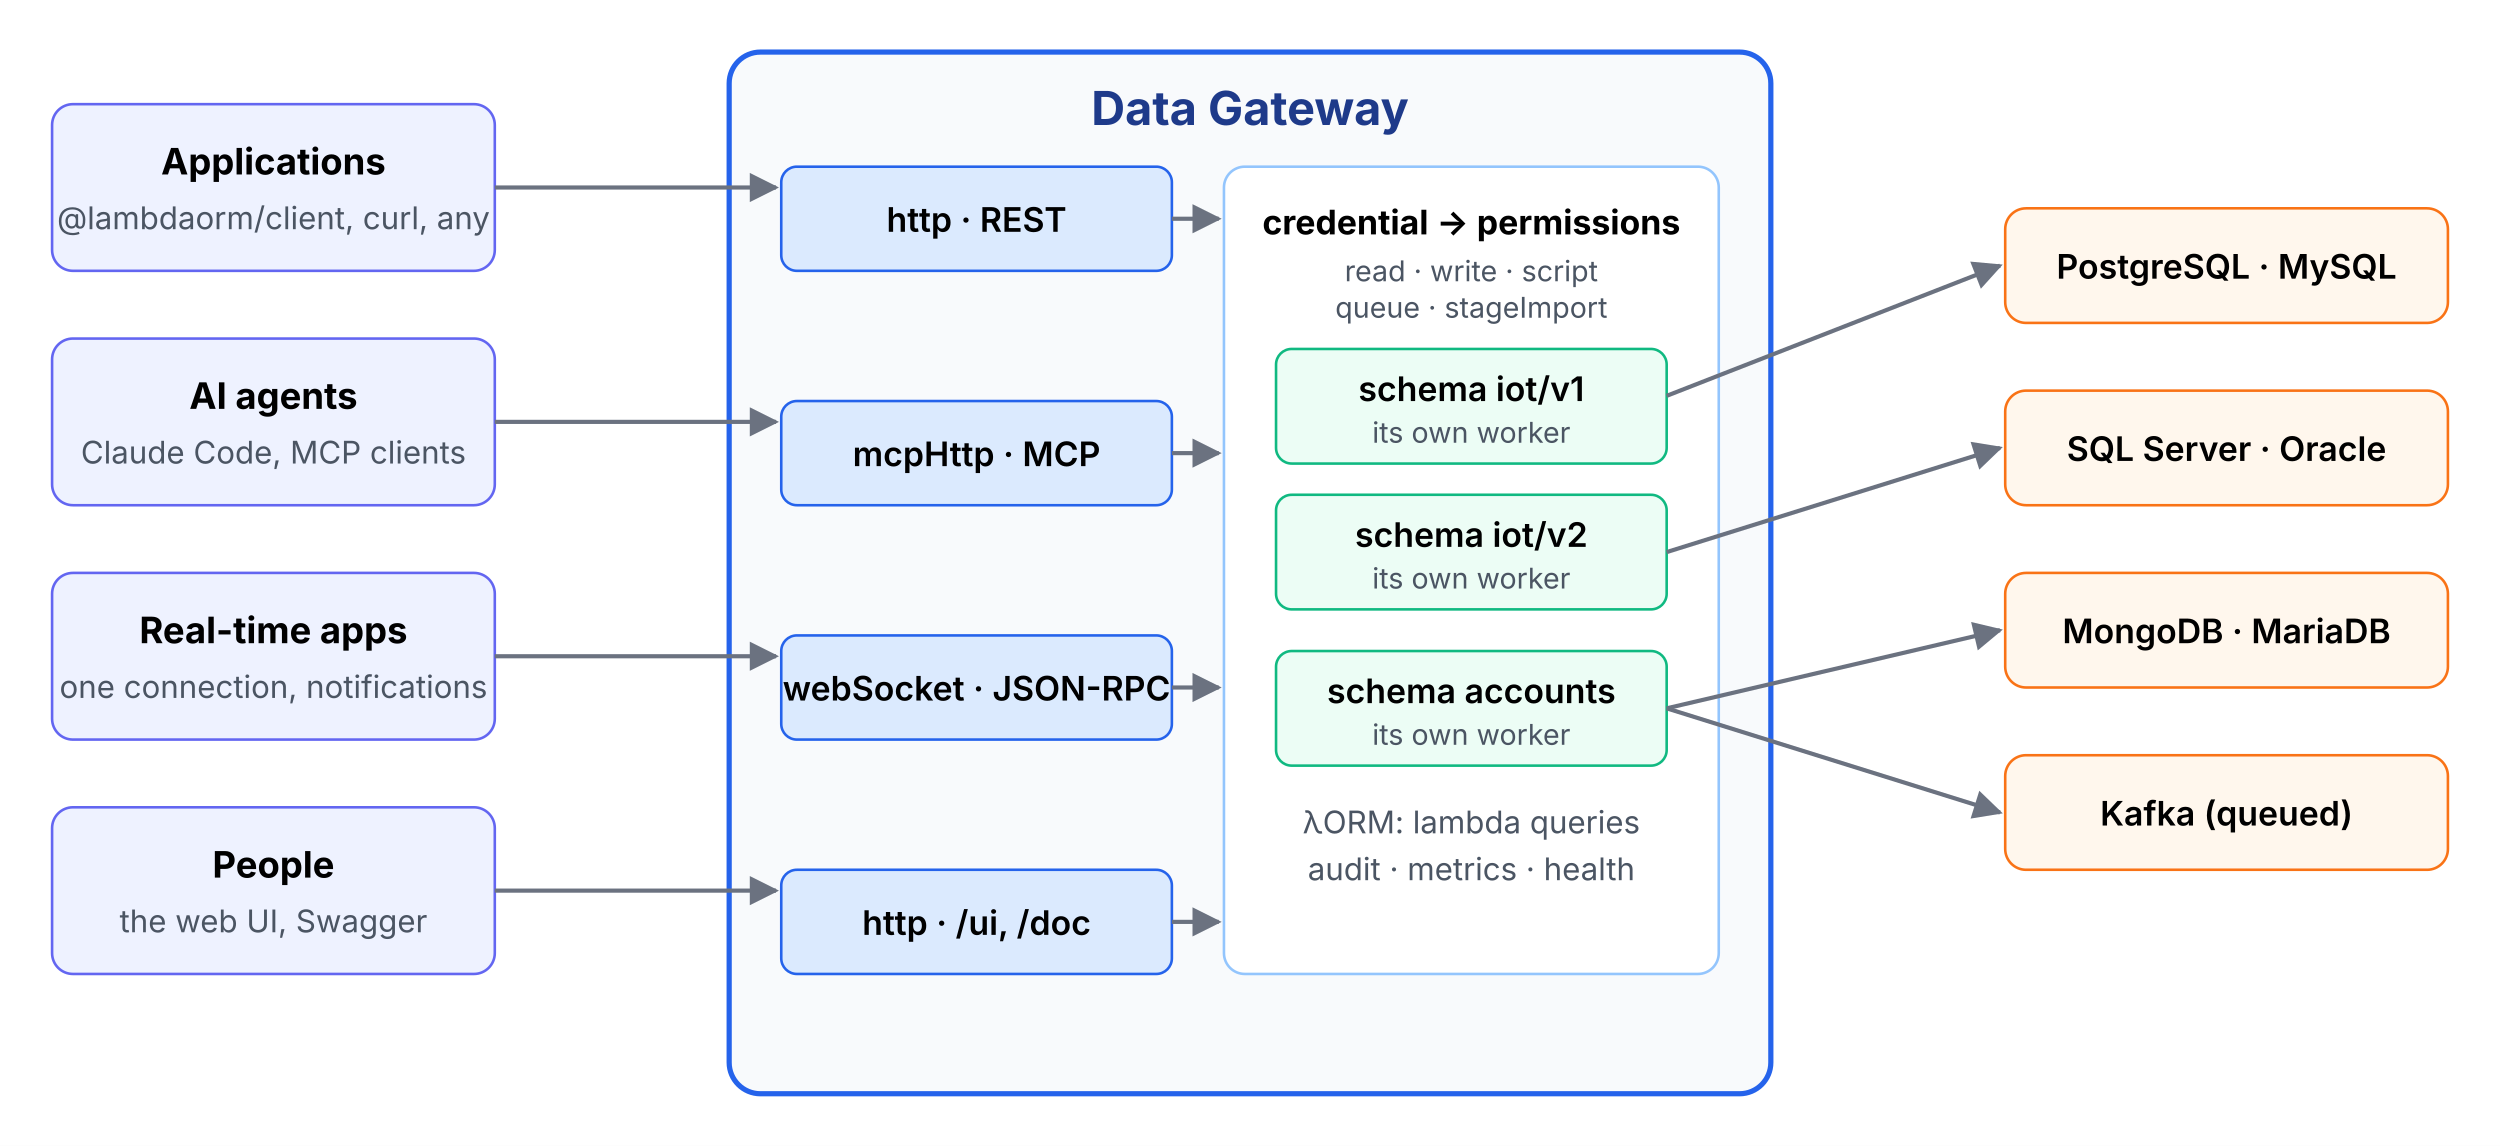
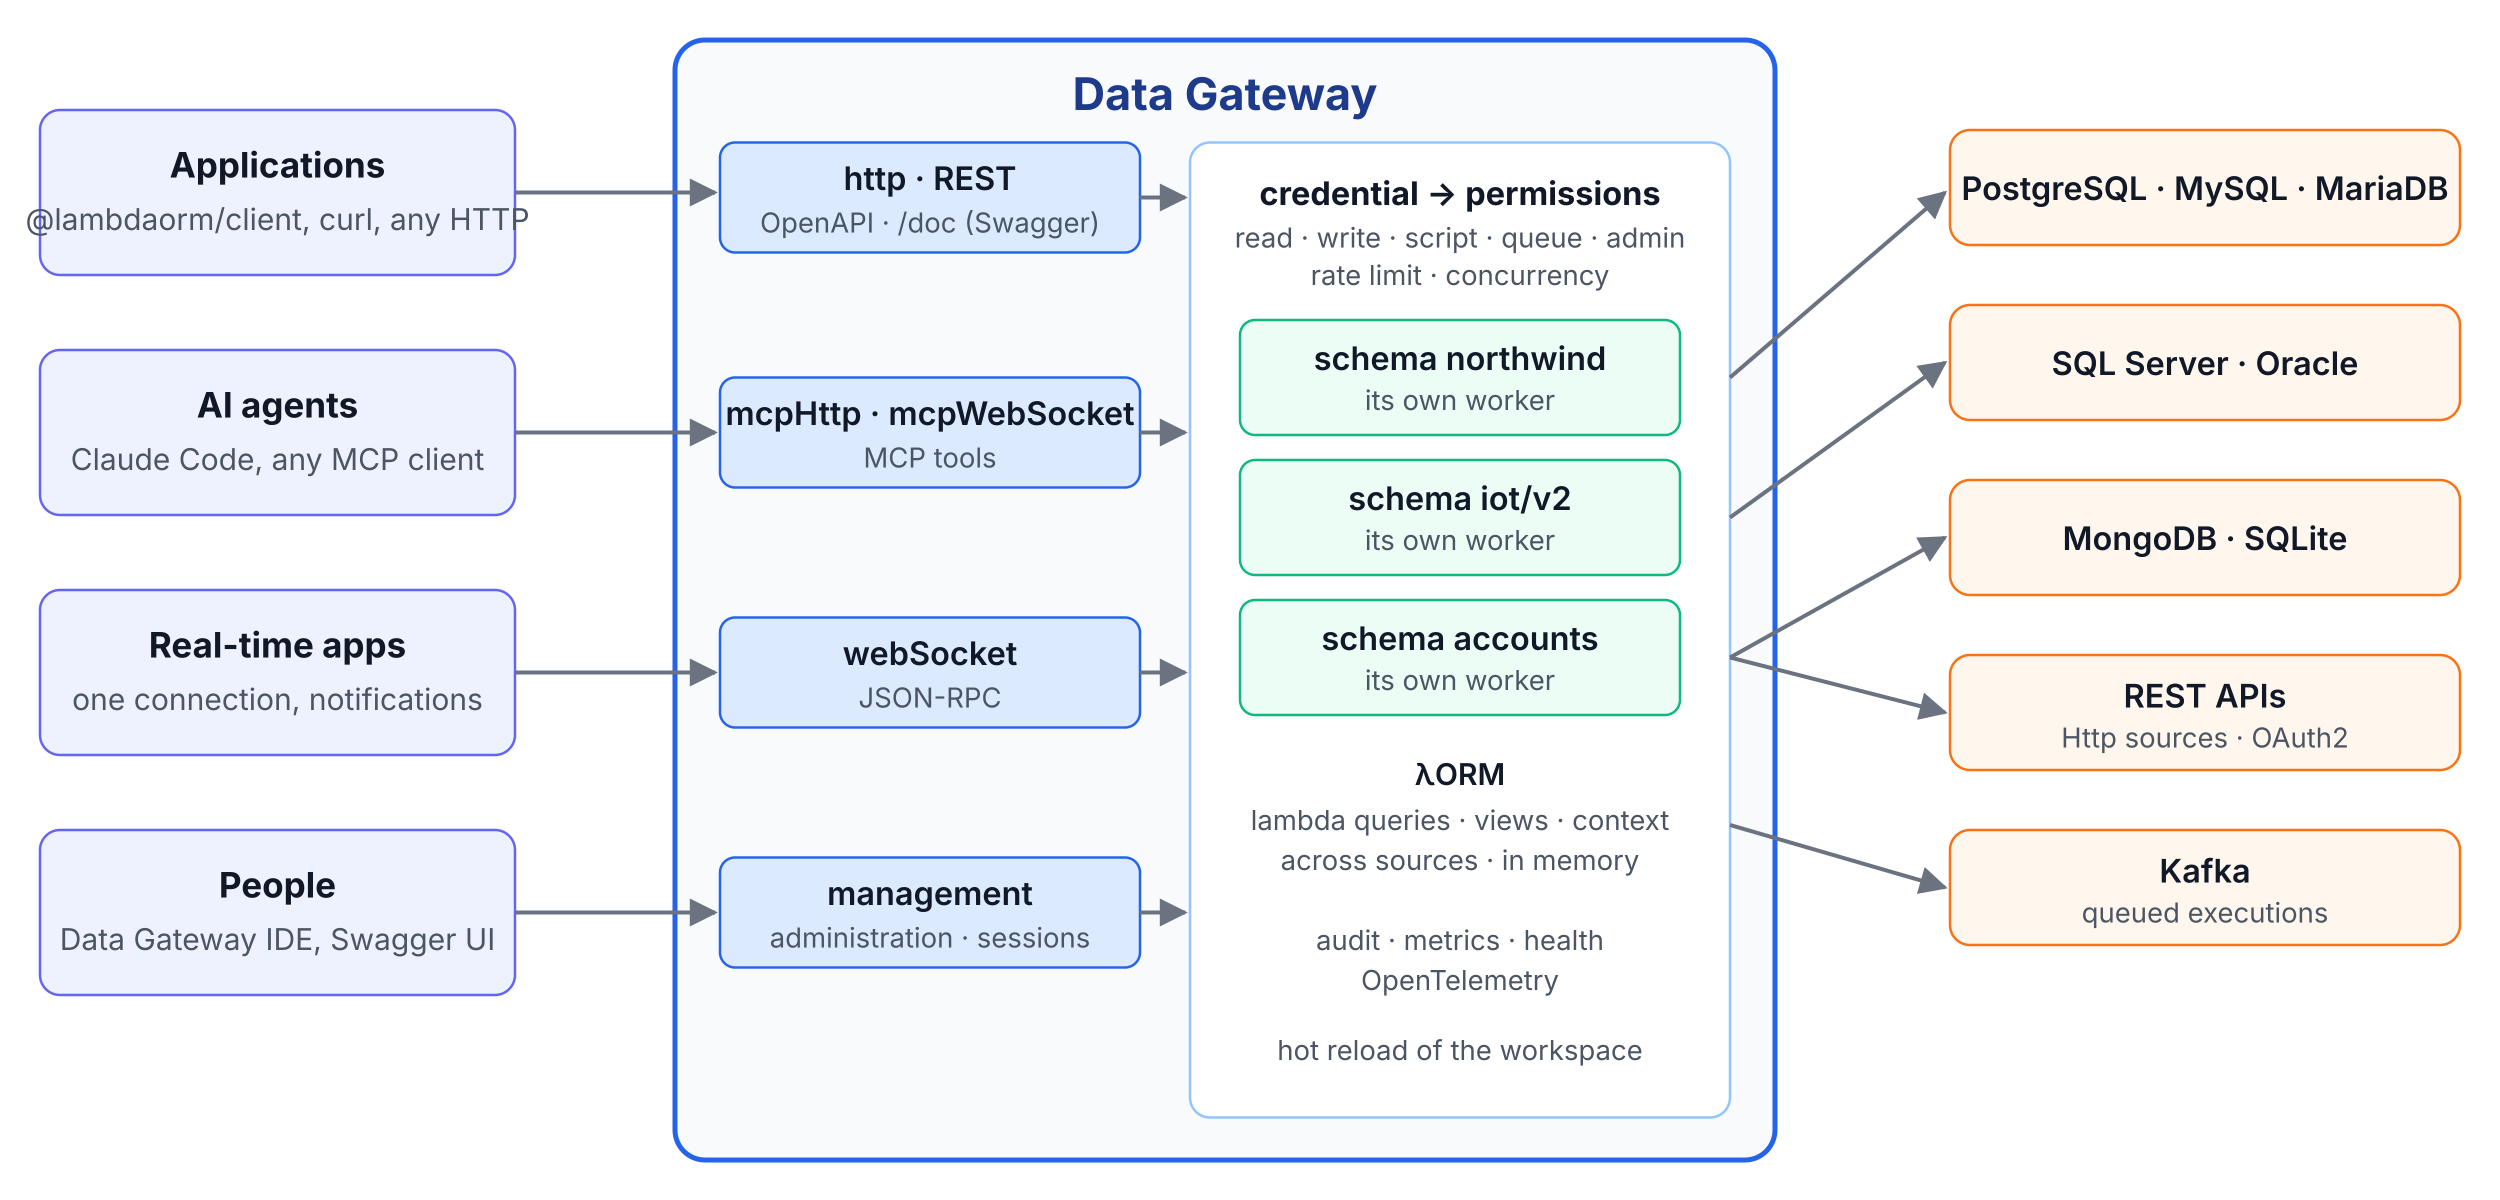
- <svg xmlns="http://www.w3.org/2000/svg" width="960" height="440" viewBox="0 0 960 440" font-family="system-ui, -apple-system, 'Segoe UI', sans-serif">
-   <rect width="960" height="440" fill="#ffffff" />
+ <svg xmlns="http://www.w3.org/2000/svg" width="1000" height="480" viewBox="0 0 1000 480" font-family="system-ui, -apple-system, 'Segoe UI', sans-serif">
+   <style>
+     .bg { fill: #ffffff }
+     .t { fill: #111827 } .s { fill: #4b5563 }
+     .client { fill: #eef2ff; stroke: #6366f1 }
+     .gw { fill: #f8fafc; stroke: #2563eb } .gwt { fill: #1e3a8a }
+     .tr { fill: #dbeafe; stroke: #2563eb }
+     .core { fill: #ffffff; stroke: #93c5fd }
+     .schema { fill: #ecfdf5; stroke: #10b981 }
+     .db { fill: #fff7ed; stroke: #f97316 }
+     .ln { stroke: #6b7280 } .hd { fill: #6b7280 }
+     @media (prefers-color-scheme: dark) {
+       .bg { fill: #0f172a } .t { fill: #e5e7eb } .s { fill: #9ca3af }
+       .client { fill: #1e1b4b; stroke: #818cf8 }
+       .gw { fill: #111827; stroke: #60a5fa } .gwt { fill: #93c5fd }
+       .tr { fill: #1e3a8a; stroke: #60a5fa }
+       .core { fill: #0f172a; stroke: #3b82f6 }
+       .schema { fill: #064e3b; stroke: #34d399 }
+       .db { fill: #431407; stroke: #fb923c }
+       .ln { stroke: #9ca3af } .hd { fill: #9ca3af }
+     }
+   </style>
+   <rect class="bg" width="1000" height="480" />
  <defs>
    <marker id="a" viewBox="0 0 10 10" refX="9" refY="5" markerWidth="7" markerHeight="7" orient="auto">
-       <path d="M0 0L10 5L0 10z" fill="#6b7280" />
+       <path class="hd" d="M0 0L10 5L0 10z" />
    </marker>
  </defs>
  <g font-size="14">
-     <rect x="20" y="40" width="170" height="64" rx="8" fill="#eef2ff" stroke="#6366f1" />
-     <text x="105" y="67" text-anchor="middle" font-weight="700">Applications</text>
-     <text x="105" y="88" text-anchor="middle" font-size="12" fill="#4b5563">@lambdaorm/client, curl, any</text>
-     <rect x="20" y="130" width="170" height="64" rx="8" fill="#eef2ff" stroke="#6366f1" />
-     <text x="105" y="157" text-anchor="middle" font-weight="700">AI agents</text>
-     <text x="105" y="178" text-anchor="middle" font-size="12" fill="#4b5563">Claude Code, MCP clients</text>
-     <rect x="20" y="220" width="170" height="64" rx="8" fill="#eef2ff" stroke="#6366f1" />
-     <text x="105" y="247" text-anchor="middle" font-weight="700">Real-time apps</text>
-     <text x="105" y="268" text-anchor="middle" font-size="12" fill="#4b5563">one connection, notifications</text>
-     <rect x="20" y="310" width="170" height="64" rx="8" fill="#eef2ff" stroke="#6366f1" />
-     <text x="105" y="337" text-anchor="middle" font-weight="700">People</text>
-     <text x="105" y="358" text-anchor="middle" font-size="12" fill="#4b5563">the web UI, Swagger</text>
+     <rect class="client" x="16" y="44" width="190" height="66" rx="8" />
+     <text class="t" x="111" y="71" text-anchor="middle" font-weight="700">Applications</text>
+     <text class="s" x="111" y="92" text-anchor="middle" font-size="12">@lambdaorm/client, curl, any HTTP</text>
+     <rect class="client" x="16" y="140" width="190" height="66" rx="8" />
+     <text class="t" x="111" y="167" text-anchor="middle" font-weight="700">AI agents</text>
+     <text class="s" x="111" y="188" text-anchor="middle" font-size="12">Claude Code, any MCP client</text>
+     <rect class="client" x="16" y="236" width="190" height="66" rx="8" />
+     <text class="t" x="111" y="263" text-anchor="middle" font-weight="700">Real-time apps</text>
+     <text class="s" x="111" y="284" text-anchor="middle" font-size="12">one connection, notifications</text>
+     <rect class="client" x="16" y="332" width="190" height="66" rx="8" />
+     <text class="t" x="111" y="359" text-anchor="middle" font-weight="700">People</text>
+     <text class="s" x="111" y="380" text-anchor="middle" font-size="12">Data Gateway IDE, Swagger UI</text>
  </g>
-   <rect x="280" y="20" width="400" height="400" rx="12" fill="#f8fafc" stroke="#2563eb" stroke-width="2" />
-   <text x="480" y="48" text-anchor="middle" font-size="18" font-weight="700" fill="#1e3a8a">Data Gateway</text>
+   <rect class="gw" x="270" y="16" width="440" height="448" rx="12" stroke-width="2" />
+   <text class="gwt" x="490" y="44" text-anchor="middle" font-size="18" font-weight="700">Data Gateway</text>
  <g font-size="13">
-     <rect x="300" y="64" width="150" height="40" rx="6" fill="#dbeafe" stroke="#2563eb" />
-     <text x="375" y="89" text-anchor="middle" font-weight="600">http · REST</text>
-     <rect x="300" y="154" width="150" height="40" rx="6" fill="#dbeafe" stroke="#2563eb" />
-     <text x="375" y="179" text-anchor="middle" font-weight="600">mcpHttp · MCP</text>
-     <rect x="300" y="244" width="150" height="40" rx="6" fill="#dbeafe" stroke="#2563eb" />
-     <text x="375" y="269" text-anchor="middle" font-weight="600">webSocket · JSON-RPC</text>
-     <rect x="300" y="334" width="150" height="40" rx="6" fill="#dbeafe" stroke="#2563eb" />
-     <text x="375" y="359" text-anchor="middle" font-weight="600">http · /ui, /doc</text>
-     <rect x="470" y="64" width="190" height="310" rx="8" fill="#ffffff" stroke="#93c5fd" />
-     <text x="565" y="90" text-anchor="middle" font-weight="700">credential → permissions</text>
-     <text x="565" y="108" text-anchor="middle" font-size="11" fill="#4b5563">read · write · script</text>
-     <text x="565" y="122" text-anchor="middle" font-size="11" fill="#4b5563">queue · stageImport</text>
-     <rect x="490" y="134" width="150" height="44" rx="6" fill="#ecfdf5" stroke="#10b981" />
-     <text x="565" y="154" text-anchor="middle" font-weight="600">schema iot/v1</text>
-     <text x="565" y="170" text-anchor="middle" font-size="11" fill="#4b5563">its own worker</text>
-     <rect x="490" y="190" width="150" height="44" rx="6" fill="#ecfdf5" stroke="#10b981" />
-     <text x="565" y="210" text-anchor="middle" font-weight="600">schema iot/v2</text>
-     <text x="565" y="226" text-anchor="middle" font-size="11" fill="#4b5563">its own worker</text>
-     <rect x="490" y="250" width="150" height="44" rx="6" fill="#ecfdf5" stroke="#10b981" />
-     <text x="565" y="270" text-anchor="middle" font-weight="600">schema accounts</text>
-     <text x="565" y="286" text-anchor="middle" font-size="11" fill="#4b5563">its own worker</text>
-     <text x="565" y="320" text-anchor="middle" font-size="12" fill="#4b5563">λORM: lambda queries</text>
-     <text x="565" y="338" text-anchor="middle" font-size="12" fill="#4b5563">audit · metrics · health</text>
+     <rect class="tr" x="288" y="57" width="168" height="44" rx="6" />
+     <text class="t" x="372" y="76" text-anchor="middle" font-weight="600">http · REST</text>
+     <text class="s" x="372" y="93" text-anchor="middle" font-size="11">OpenAPI · /doc (Swagger)</text>
+     <rect class="tr" x="288" y="151" width="168" height="44" rx="6" />
+     <text class="t" x="372" y="170" text-anchor="middle" font-weight="600">mcpHttp · mcpWebSocket</text>
+     <text class="s" x="372" y="187" text-anchor="middle" font-size="11">MCP tools</text>
+     <rect class="tr" x="288" y="247" width="168" height="44" rx="6" />
+     <text class="t" x="372" y="266" text-anchor="middle" font-weight="600">webSocket</text>
+     <text class="s" x="372" y="283" text-anchor="middle" font-size="11">JSON-RPC</text>
+     <rect class="tr" x="288" y="343" width="168" height="44" rx="6" />
+     <text class="t" x="372" y="362" text-anchor="middle" font-weight="600">management</text>
+     <text class="s" x="372" y="379" text-anchor="middle" font-size="11">administration · sessions</text>
+     <rect class="core" x="476" y="57" width="216" height="390" rx="8" />
+     <text class="t" x="584" y="82" text-anchor="middle" font-weight="700">credential → permissions</text>
+     <text class="s" x="584" y="99" text-anchor="middle" font-size="11">read · write · script · queue · admin</text>
+     <text class="s" x="584" y="114" text-anchor="middle" font-size="11">rate limit · concurrency</text>
+     <rect class="schema" x="496" y="128" width="176" height="46" rx="6" />
+     <text class="t" x="584" y="148" text-anchor="middle" font-weight="600">schema northwind</text>
+     <text class="s" x="584" y="164" text-anchor="middle" font-size="11">its own worker</text>
+     <rect class="schema" x="496" y="184" width="176" height="46" rx="6" />
+     <text class="t" x="584" y="204" text-anchor="middle" font-weight="600">schema iot/v2</text>
+     <text class="s" x="584" y="220" text-anchor="middle" font-size="11">its own worker</text>
+     <rect class="schema" x="496" y="240" width="176" height="46" rx="6" />
+     <text class="t" x="584" y="260" text-anchor="middle" font-weight="600">schema accounts</text>
+     <text class="s" x="584" y="276" text-anchor="middle" font-size="11">its own worker</text>
+     <text class="t" x="584" y="314" text-anchor="middle" font-size="12" font-weight="600">λORM</text>
+     <text class="s" x="584" y="332" text-anchor="middle" font-size="11">lambda queries · views · context</text>
+     <text class="s" x="584" y="348" text-anchor="middle" font-size="11">across sources · in memory</text>
+     <text class="s" x="584" y="380" text-anchor="middle" font-size="11">audit · metrics · health</text>
+     <text class="s" x="584" y="396" text-anchor="middle" font-size="11">OpenTelemetry</text>
+     <text class="s" x="584" y="424" text-anchor="middle" font-size="11">hot reload of the workspace</text>
  </g>
  <g font-size="13">
-     <rect x="770" y="80" width="170" height="44" rx="8" fill="#fff7ed" stroke="#f97316" />
-     <text x="855" y="107" text-anchor="middle" font-weight="600">PostgreSQL · MySQL</text>
-     <rect x="770" y="150" width="170" height="44" rx="8" fill="#fff7ed" stroke="#f97316" />
-     <text x="855" y="177" text-anchor="middle" font-weight="600">SQL Server · Oracle</text>
-     <rect x="770" y="220" width="170" height="44" rx="8" fill="#fff7ed" stroke="#f97316" />
-     <text x="855" y="247" text-anchor="middle" font-weight="600">MongoDB · MariaDB</text>
-     <rect x="770" y="290" width="170" height="44" rx="8" fill="#fff7ed" stroke="#f97316" />
-     <text x="855" y="317" text-anchor="middle" font-weight="600">Kafka (queued)</text>
+     <rect class="db" x="780" y="52" width="204" height="46" rx="8" />
+     <text class="t" x="882" y="80" text-anchor="middle" font-weight="600">PostgreSQL · MySQL · MariaDB</text>
+     <rect class="db" x="780" y="122" width="204" height="46" rx="8" />
+     <text class="t" x="882" y="150" text-anchor="middle" font-weight="600">SQL Server · Oracle</text>
+     <rect class="db" x="780" y="192" width="204" height="46" rx="8" />
+     <text class="t" x="882" y="220" text-anchor="middle" font-weight="600">MongoDB · SQLite</text>
+     <rect class="db" x="780" y="262" width="204" height="46" rx="8" />
+     <text class="t" x="882" y="283" text-anchor="middle" font-weight="600">REST APIs</text>
+     <text class="s" x="882" y="299" text-anchor="middle" font-size="11">Http sources · OAuth2</text>
+     <rect class="db" x="780" y="332" width="204" height="46" rx="8" />
+     <text class="t" x="882" y="353" text-anchor="middle" font-weight="600">Kafka</text>
+     <text class="s" x="882" y="369" text-anchor="middle" font-size="11">queued executions</text>
  </g>
-   <g stroke="#6b7280" stroke-width="1.6" fill="none" marker-end="url(#a)">
-     <path d="M190 72H298" />
-     <path d="M190 162H298" />
-     <path d="M190 252H298" />
-     <path d="M190 342H298" />
-     <path d="M450 84H468" />
-     <path d="M450 174H468" />
-     <path d="M450 264H468" />
-     <path d="M450 354H468" />
-     <path d="M640 152L768 102" />
-     <path d="M640 212L768 172" />
-     <path d="M640 272L768 242" />
-     <path d="M640 272L768 312" />
+   <g class="ln" stroke-width="1.6" fill="none" marker-end="url(#a)">
+     <path d="M206 77H286" />
+     <path d="M206 173H286" />
+     <path d="M206 269H286" />
+     <path d="M206 365H286" />
+     <path d="M456 79H474" />
+     <path d="M456 173H474" />
+     <path d="M456 269H474" />
+     <path d="M456 365H474" />
+     <path d="M692 151L778 77" />
+     <path d="M692 207L778 145" />
+     <path d="M692 263L778 215" />
+     <path d="M692 263L778 285" />
+     <path d="M692 330L778 355" />
  </g>
</svg>
